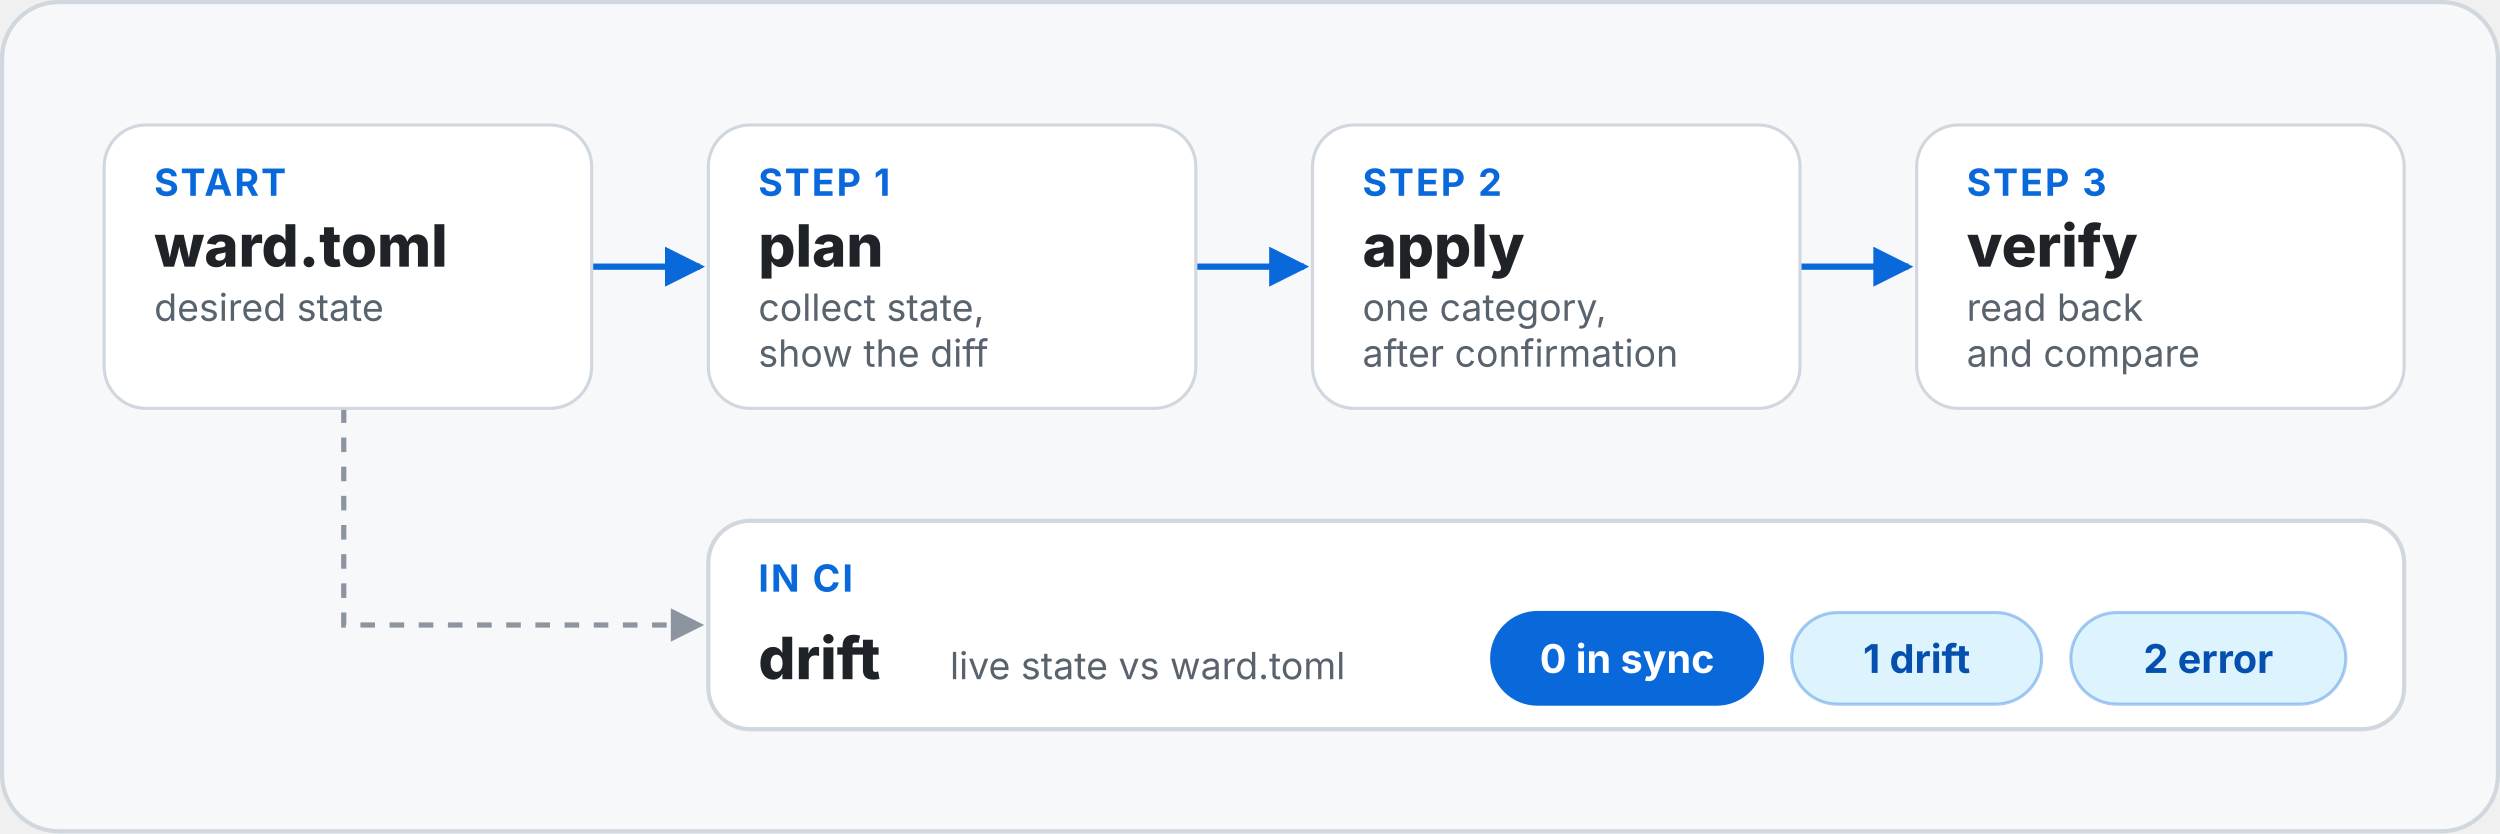
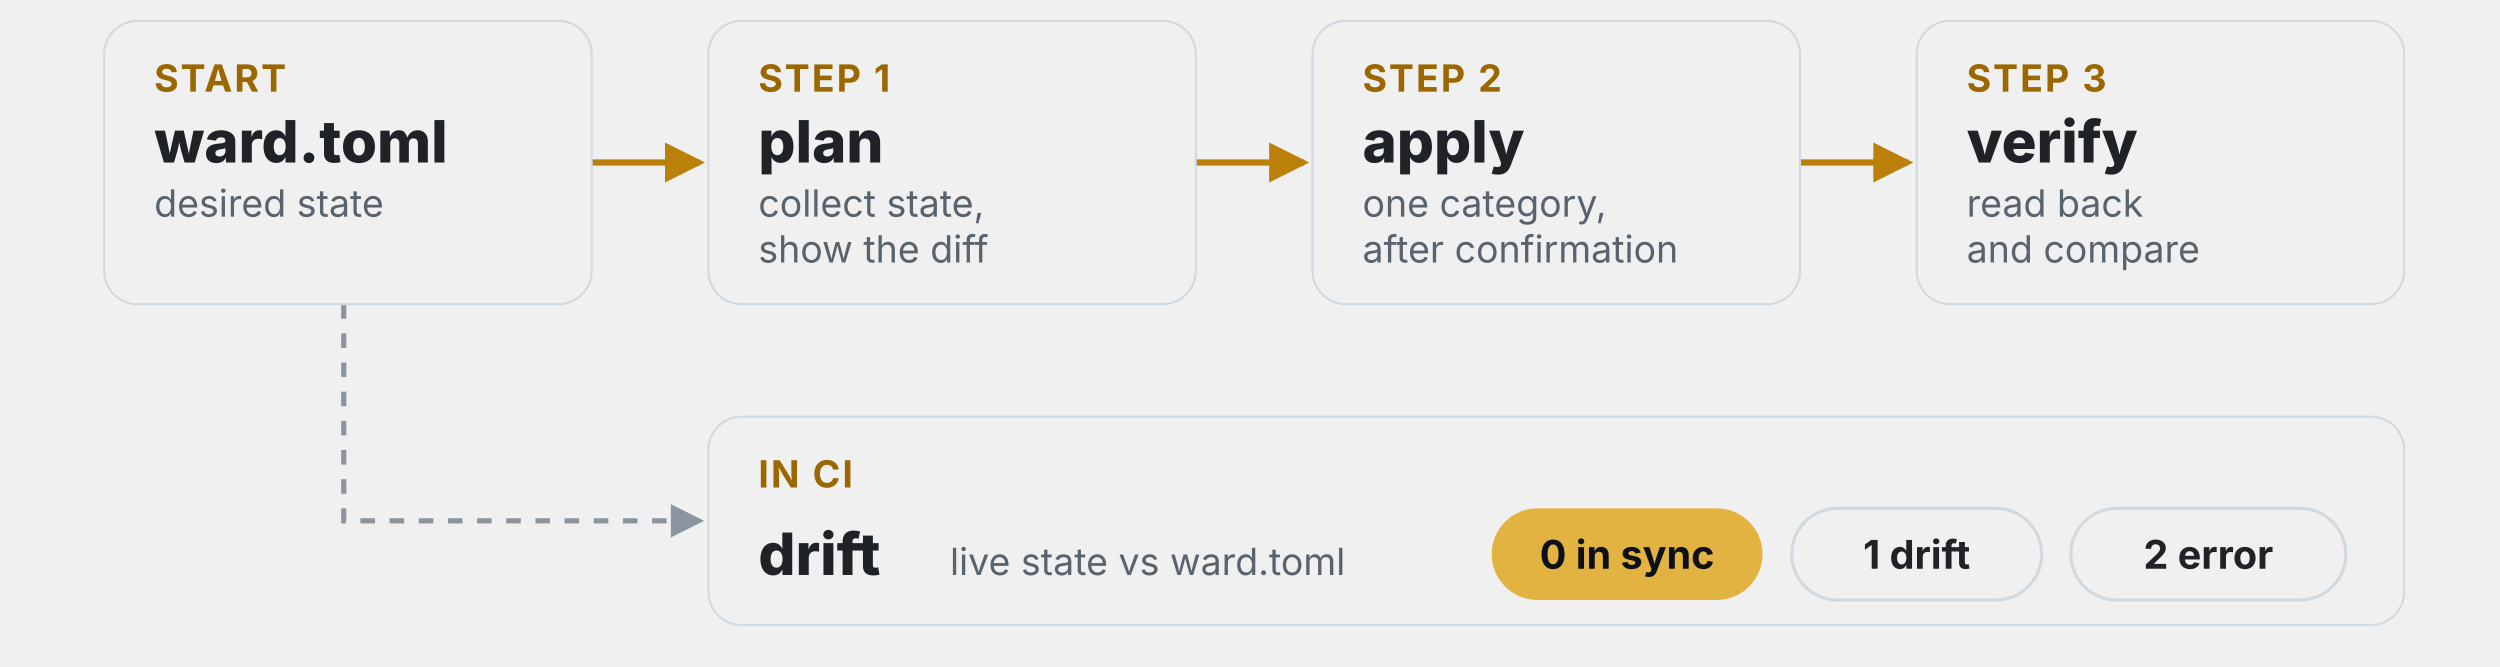
- <svg xmlns="http://www.w3.org/2000/svg" width="1200" height="400" viewBox="0 0 1200 400" font-family="Inter, 'Segoe UI', Helvetica, Arial, sans-serif">
+ <svg xmlns="http://www.w3.org/2000/svg" width="1200" height="320" viewBox="0 0 1200 320" font-family="Inter, 'Segoe UI', Helvetica, Arial, sans-serif">
+   <style>.fg{fill:#1F2328}.mu{fill:#59636E}.t{fill:#9A6700}.ln{stroke:#D1D9E0}.dim{stroke:#8C959F}.gk{fill:#59636E}.gks{stroke:#59636E}.gc{stroke:#FFFFFF}.ws{stroke:#BB8009}.tint{fill-opacity:0.18}.arr{stroke:#BB8009}.arrf{fill:#BB8009}.dsh{stroke:#8C959F}.dshf{fill:#8C959F}.chipt{fill:#1F2328}.gh{fill:#59636E}@media (prefers-color-scheme: dark){.fg{fill:#F0F6FC}.mu{fill:#9198A1}.t{fill:#E3B341}.ln{stroke:#3D444D}.dim{stroke:#6E7681}.gk{fill:#9198A1}.gks{stroke:#9198A1}.gc{stroke:#0D1117}.ws{stroke:#E3B341}.tint{fill-opacity:0.14}.arr{stroke:#E3B341}.arrf{fill:#E3B341}.dsh{stroke:#6E7681}.dshf{fill:#6E7681}.chipt{fill:#F0F6FC}.gh{fill:#9198A1}}</style>
  <defs>
    <marker id="a" viewBox="0 0 10 10" refX="8" refY="5" markerWidth="8" markerHeight="8" orient="auto">
-       <path d="M1 1L9 5L1 9z" fill="#0969DA" />
+       <path d="M1 1L9 5L1 9z" class="arrf" />
    </marker>
    <marker id="b" viewBox="0 0 10 10" refX="8" refY="5" markerWidth="8" markerHeight="8" orient="auto">
-       <path d="M1 1L9 5L1 9z" fill="#8C959F" />
+       <path d="M1 1L9 5L1 9z" class="dshf" />
    </marker>
  </defs>
-   <rect x="1" y="1" width="1198" height="398" rx="27" fill="#F6F8FA" stroke="#D0D7DE" stroke-width="2" />
-   <g stroke="#0969DA" stroke-width="3" fill="none">
-     <path d="M284 128H336" marker-end="url(#a)" />
-     <path d="M574 128H626" marker-end="url(#a)" />
-     <path d="M864 128H916" marker-end="url(#a)" />
+   <g class="arr" stroke-width="3" fill="none">
+     <path d="M284 78H336" marker-end="url(#a)" />
+     <path d="M574 78H626" marker-end="url(#a)" />
+     <path d="M864 78H916" marker-end="url(#a)" />
  </g>
-   <path d="M165 196V300H336" stroke="#8C959F" stroke-width="2.5" fill="none" stroke-dasharray="7 7" marker-end="url(#b)" />
-   <rect x="50" y="60" width="234" height="136" rx="20" fill="#FFFFFF" stroke="#D0D7DE" stroke-width="1.5" />
-   <text x="74" y="94" font-size="18" font-weight="700" letter-spacing="1" fill="#0969DA">START</text>
-   <text x="74" y="128" font-size="28" font-weight="800" fill="#1F2328">ward.toml</text>
-   <text x="74" y="154" font-size="18" fill="#59636E">desired state</text>
-   <rect x="340" y="60" width="234" height="136" rx="20" fill="#FFFFFF" stroke="#D0D7DE" stroke-width="1.5" />
-   <text x="364" y="94" font-size="18" font-weight="700" letter-spacing="1" fill="#0969DA">STEP 1</text>
-   <text x="364" y="128" font-size="28" font-weight="800" fill="#1F2328">plan</text>
-   <text x="364" y="154" font-size="18" fill="#59636E">collect state,</text>
-   <text x="364" y="176" font-size="18" fill="#59636E">show the diff</text>
-   <rect x="630" y="60" width="234" height="136" rx="20" fill="#FFFFFF" stroke="#D0D7DE" stroke-width="1.5" />
-   <text x="654" y="94" font-size="18" font-weight="700" letter-spacing="1" fill="#0969DA">STEP 2</text>
-   <text x="654" y="128" font-size="28" font-weight="800" fill="#1F2328">apply</text>
-   <text x="654" y="154" font-size="18" fill="#59636E">one category,</text>
-   <text x="654" y="176" font-size="18" fill="#59636E">after confirmation</text>
-   <rect x="920" y="60" width="234" height="136" rx="20" fill="#FFFFFF" stroke="#D0D7DE" stroke-width="1.5" />
-   <text x="944" y="94" font-size="18" font-weight="700" letter-spacing="1" fill="#0969DA">STEP 3</text>
-   <text x="944" y="128" font-size="28" font-weight="800" fill="#1F2328">verify</text>
-   <text x="944" y="154" font-size="18" fill="#59636E">read back</text>
-   <text x="944" y="176" font-size="18" fill="#59636E">and compare</text>
-   <rect x="340" y="250" width="814" height="100" rx="20" fill="#FFFFFF" stroke="#D0D7DE" stroke-width="2" />
-   <text x="364" y="284" font-size="18" font-weight="700" letter-spacing="1" fill="#0969DA">IN CI</text>
-   <text x="364" y="326" font-size="28" font-weight="800" fill="#1F2328">drift</text>
-   <text x="456" y="326" font-size="18" fill="#59636E">live state vs ward.toml</text>
-   <rect x="716" y="294" width="130" height="44" rx="22" fill="#0969DA" stroke="#0969DA" stroke-opacity="1" stroke-width="1.5" />
-   <text x="781.0" y="323" text-anchor="middle" font-size="19" font-weight="700" fill="#FFFFFF">0 in sync</text>
-   <rect x="860" y="294" width="120" height="44" rx="22" fill="#DDF4FF" stroke="#0969DA" stroke-opacity="0.35" stroke-width="1.5" />
-   <text x="920.0" y="323" text-anchor="middle" font-size="19" font-weight="700" fill="#0550AE">1 drift</text>
-   <rect x="994" y="294" width="132" height="44" rx="22" fill="#DDF4FF" stroke="#0969DA" stroke-opacity="0.35" stroke-width="1.5" />
-   <text x="1060.0" y="323" text-anchor="middle" font-size="19" font-weight="700" fill="#0550AE">2 error</text>
+   <path d="M165 146V250H336" class="dsh" stroke-width="2.5" fill="none" stroke-dasharray="7 7" marker-end="url(#b)" />
+   <rect x="50" y="10" width="234" height="136" rx="16" fill="none" class="ln" stroke-width="1" />
+   <text x="74" y="44" font-size="18" font-weight="700" letter-spacing="1" class="t">START</text>
+   <text x="74" y="78" font-size="28" font-weight="800" class="fg">ward.toml</text>
+   <text x="74" y="104" font-size="18" class="mu">desired state</text>
+   <rect x="340" y="10" width="234" height="136" rx="16" fill="none" class="ln" stroke-width="1" />
+   <text x="364" y="44" font-size="18" font-weight="700" letter-spacing="1" class="t">STEP 1</text>
+   <text x="364" y="78" font-size="28" font-weight="800" class="fg">plan</text>
+   <text x="364" y="104" font-size="18" class="mu">collect state,</text>
+   <text x="364" y="126" font-size="18" class="mu">show the diff</text>
+   <rect x="630" y="10" width="234" height="136" rx="16" fill="none" class="ln" stroke-width="1" />
+   <text x="654" y="44" font-size="18" font-weight="700" letter-spacing="1" class="t">STEP 2</text>
+   <text x="654" y="78" font-size="28" font-weight="800" class="fg">apply</text>
+   <text x="654" y="104" font-size="18" class="mu">one category,</text>
+   <text x="654" y="126" font-size="18" class="mu">after confirmation</text>
+   <rect x="920" y="10" width="234" height="136" rx="16" fill="none" class="ln" stroke-width="1" />
+   <text x="944" y="44" font-size="18" font-weight="700" letter-spacing="1" class="t">STEP 3</text>
+   <text x="944" y="78" font-size="28" font-weight="800" class="fg">verify</text>
+   <text x="944" y="104" font-size="18" class="mu">read back</text>
+   <text x="944" y="126" font-size="18" class="mu">and compare</text>
+   <rect x="340" y="200" width="814" height="100" rx="16" fill="none" class="ln" stroke-width="1" />
+   <text x="364" y="234" font-size="18" font-weight="700" letter-spacing="1" class="t">IN CI</text>
+   <text x="364" y="276" font-size="28" font-weight="800" class="fg">drift</text>
+   <text x="456" y="276" font-size="18" class="mu">live state vs ward.toml</text>
+   <rect x="716" y="244" width="130" height="44" rx="22" fill="#E3B341" />
+   <text x="781" y="273" text-anchor="middle" font-size="19" font-weight="700" fill="#0D1117">0 in sync</text>
+   <rect x="860" y="244" width="120" height="44" rx="22" fill="none" class="ln" stroke-width="1.5" />
+   <text x="920.0" y="273" text-anchor="middle" font-size="19" font-weight="700" class="fg">1 drift</text>
+   <rect x="994" y="244" width="132" height="44" rx="22" fill="none" class="ln" stroke-width="1.5" />
+   <text x="1060.0" y="273" text-anchor="middle" font-size="19" font-weight="700" class="fg">2 error</text>
</svg>
